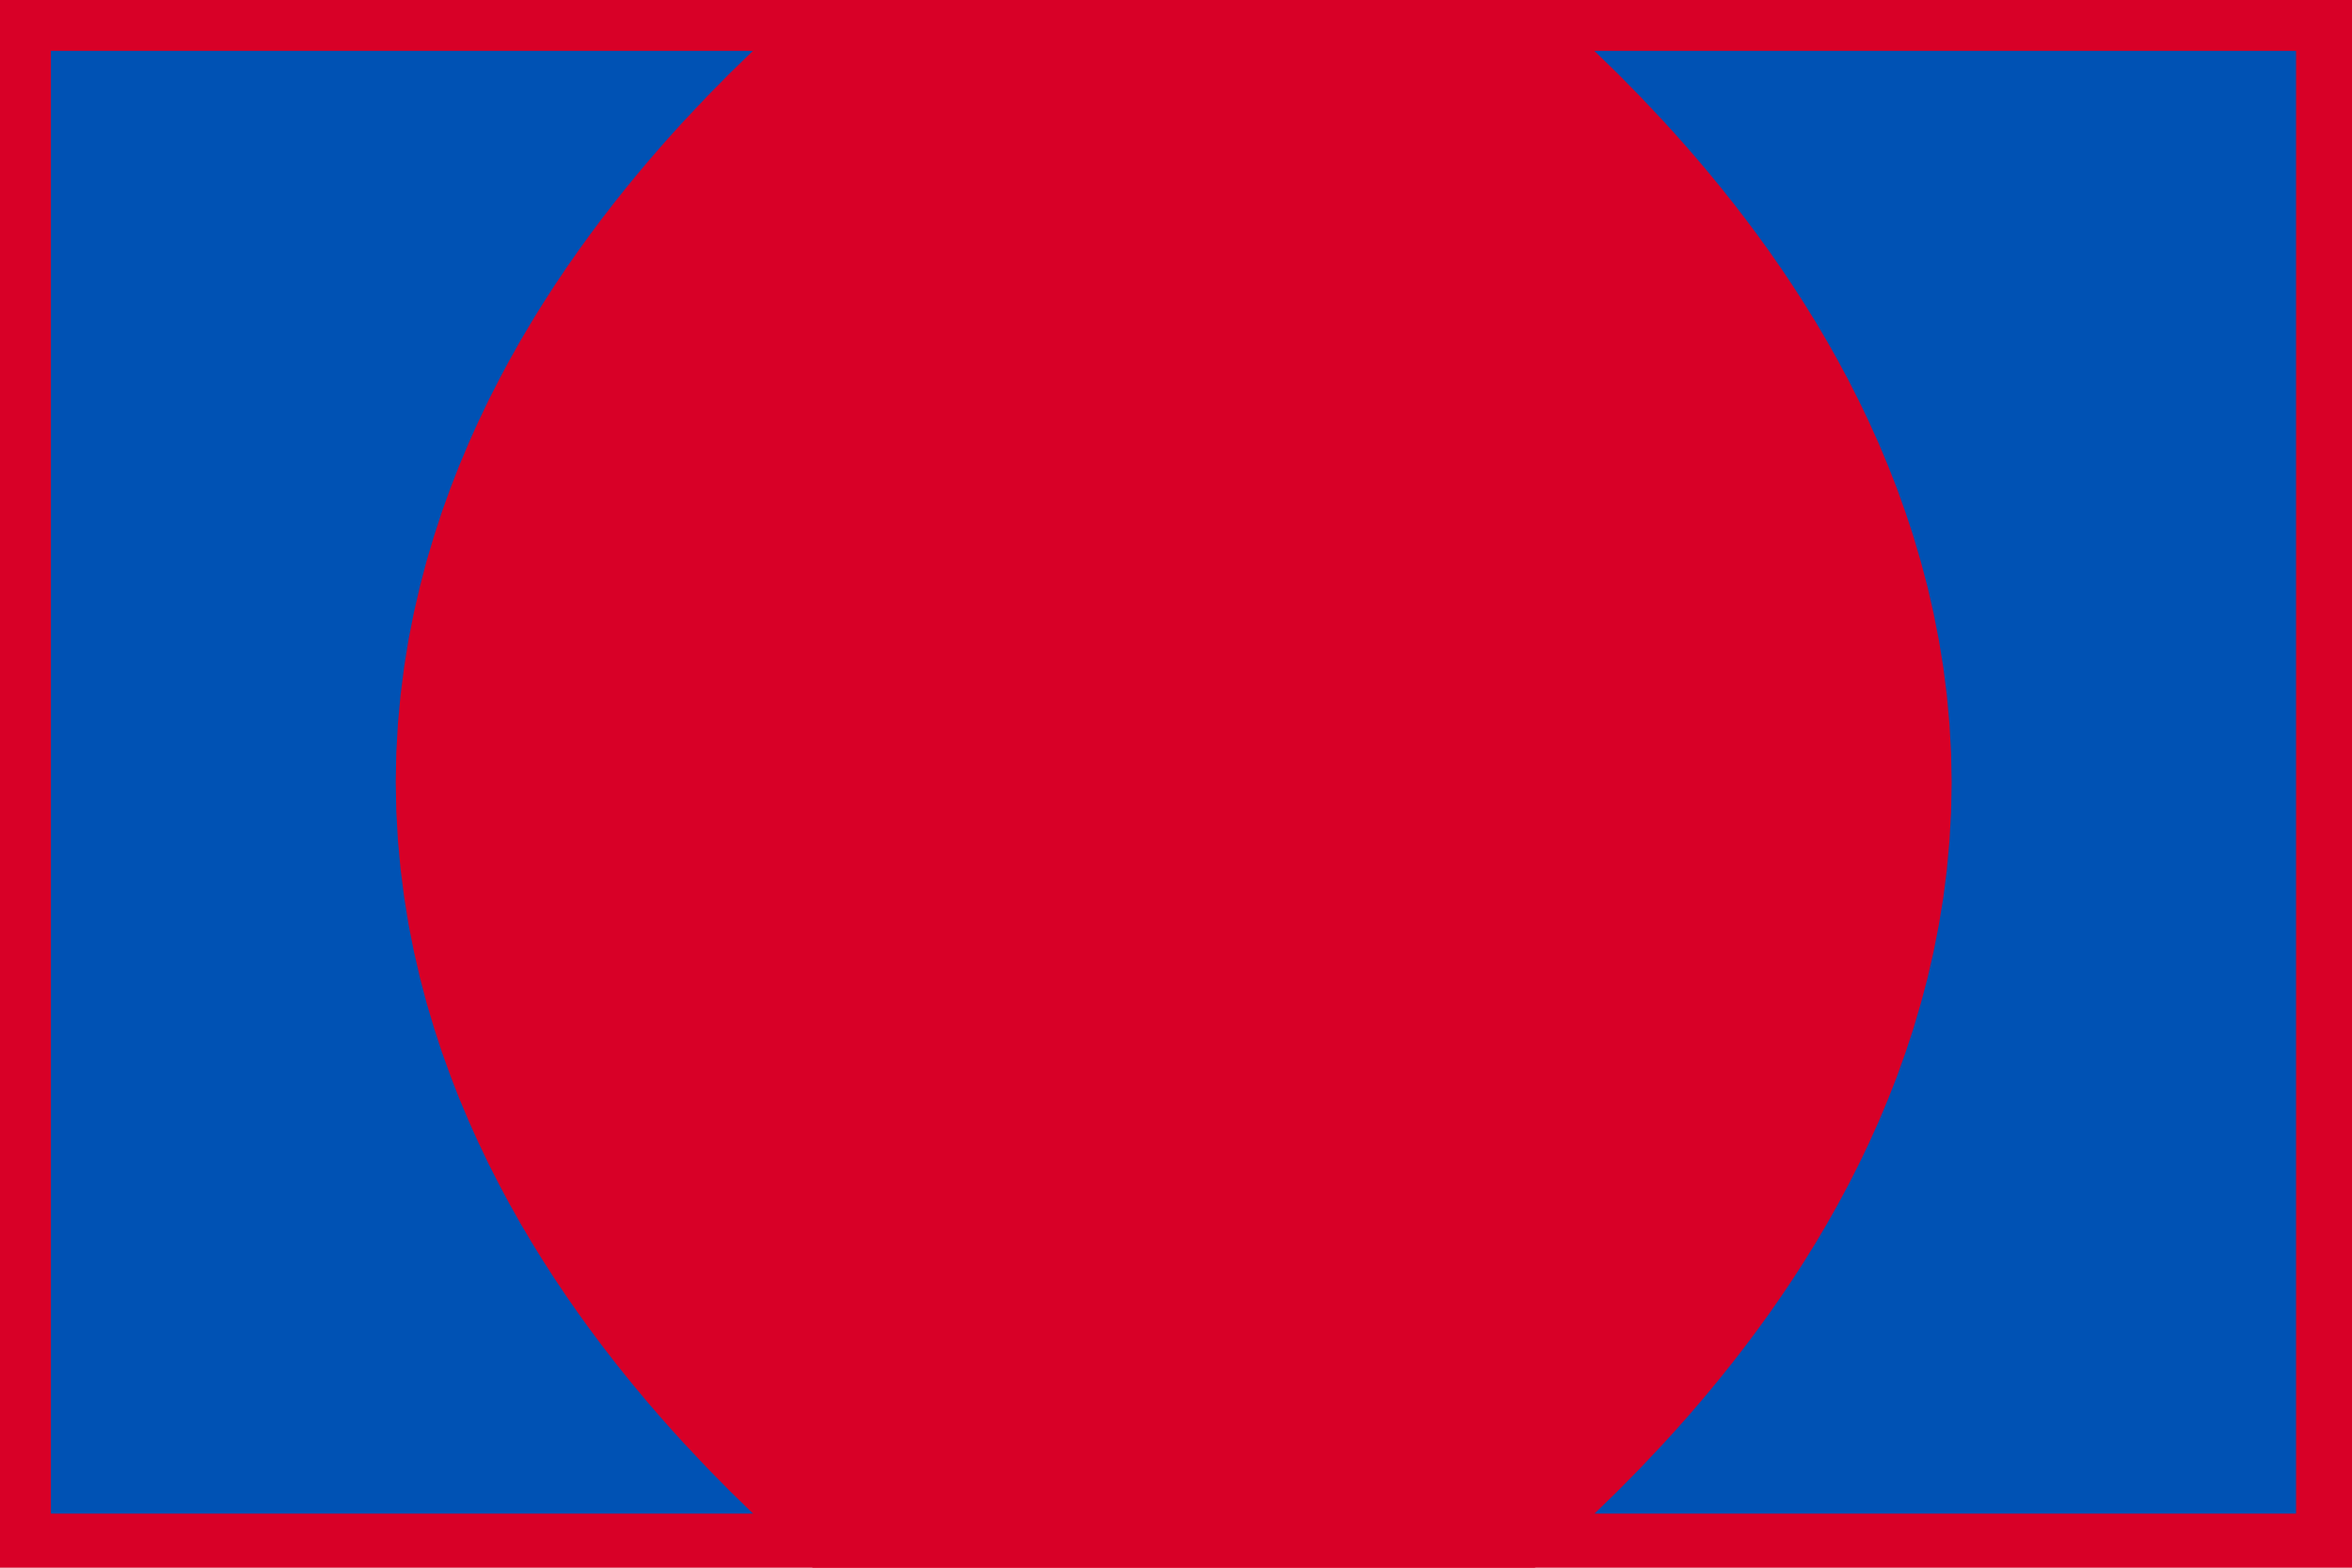
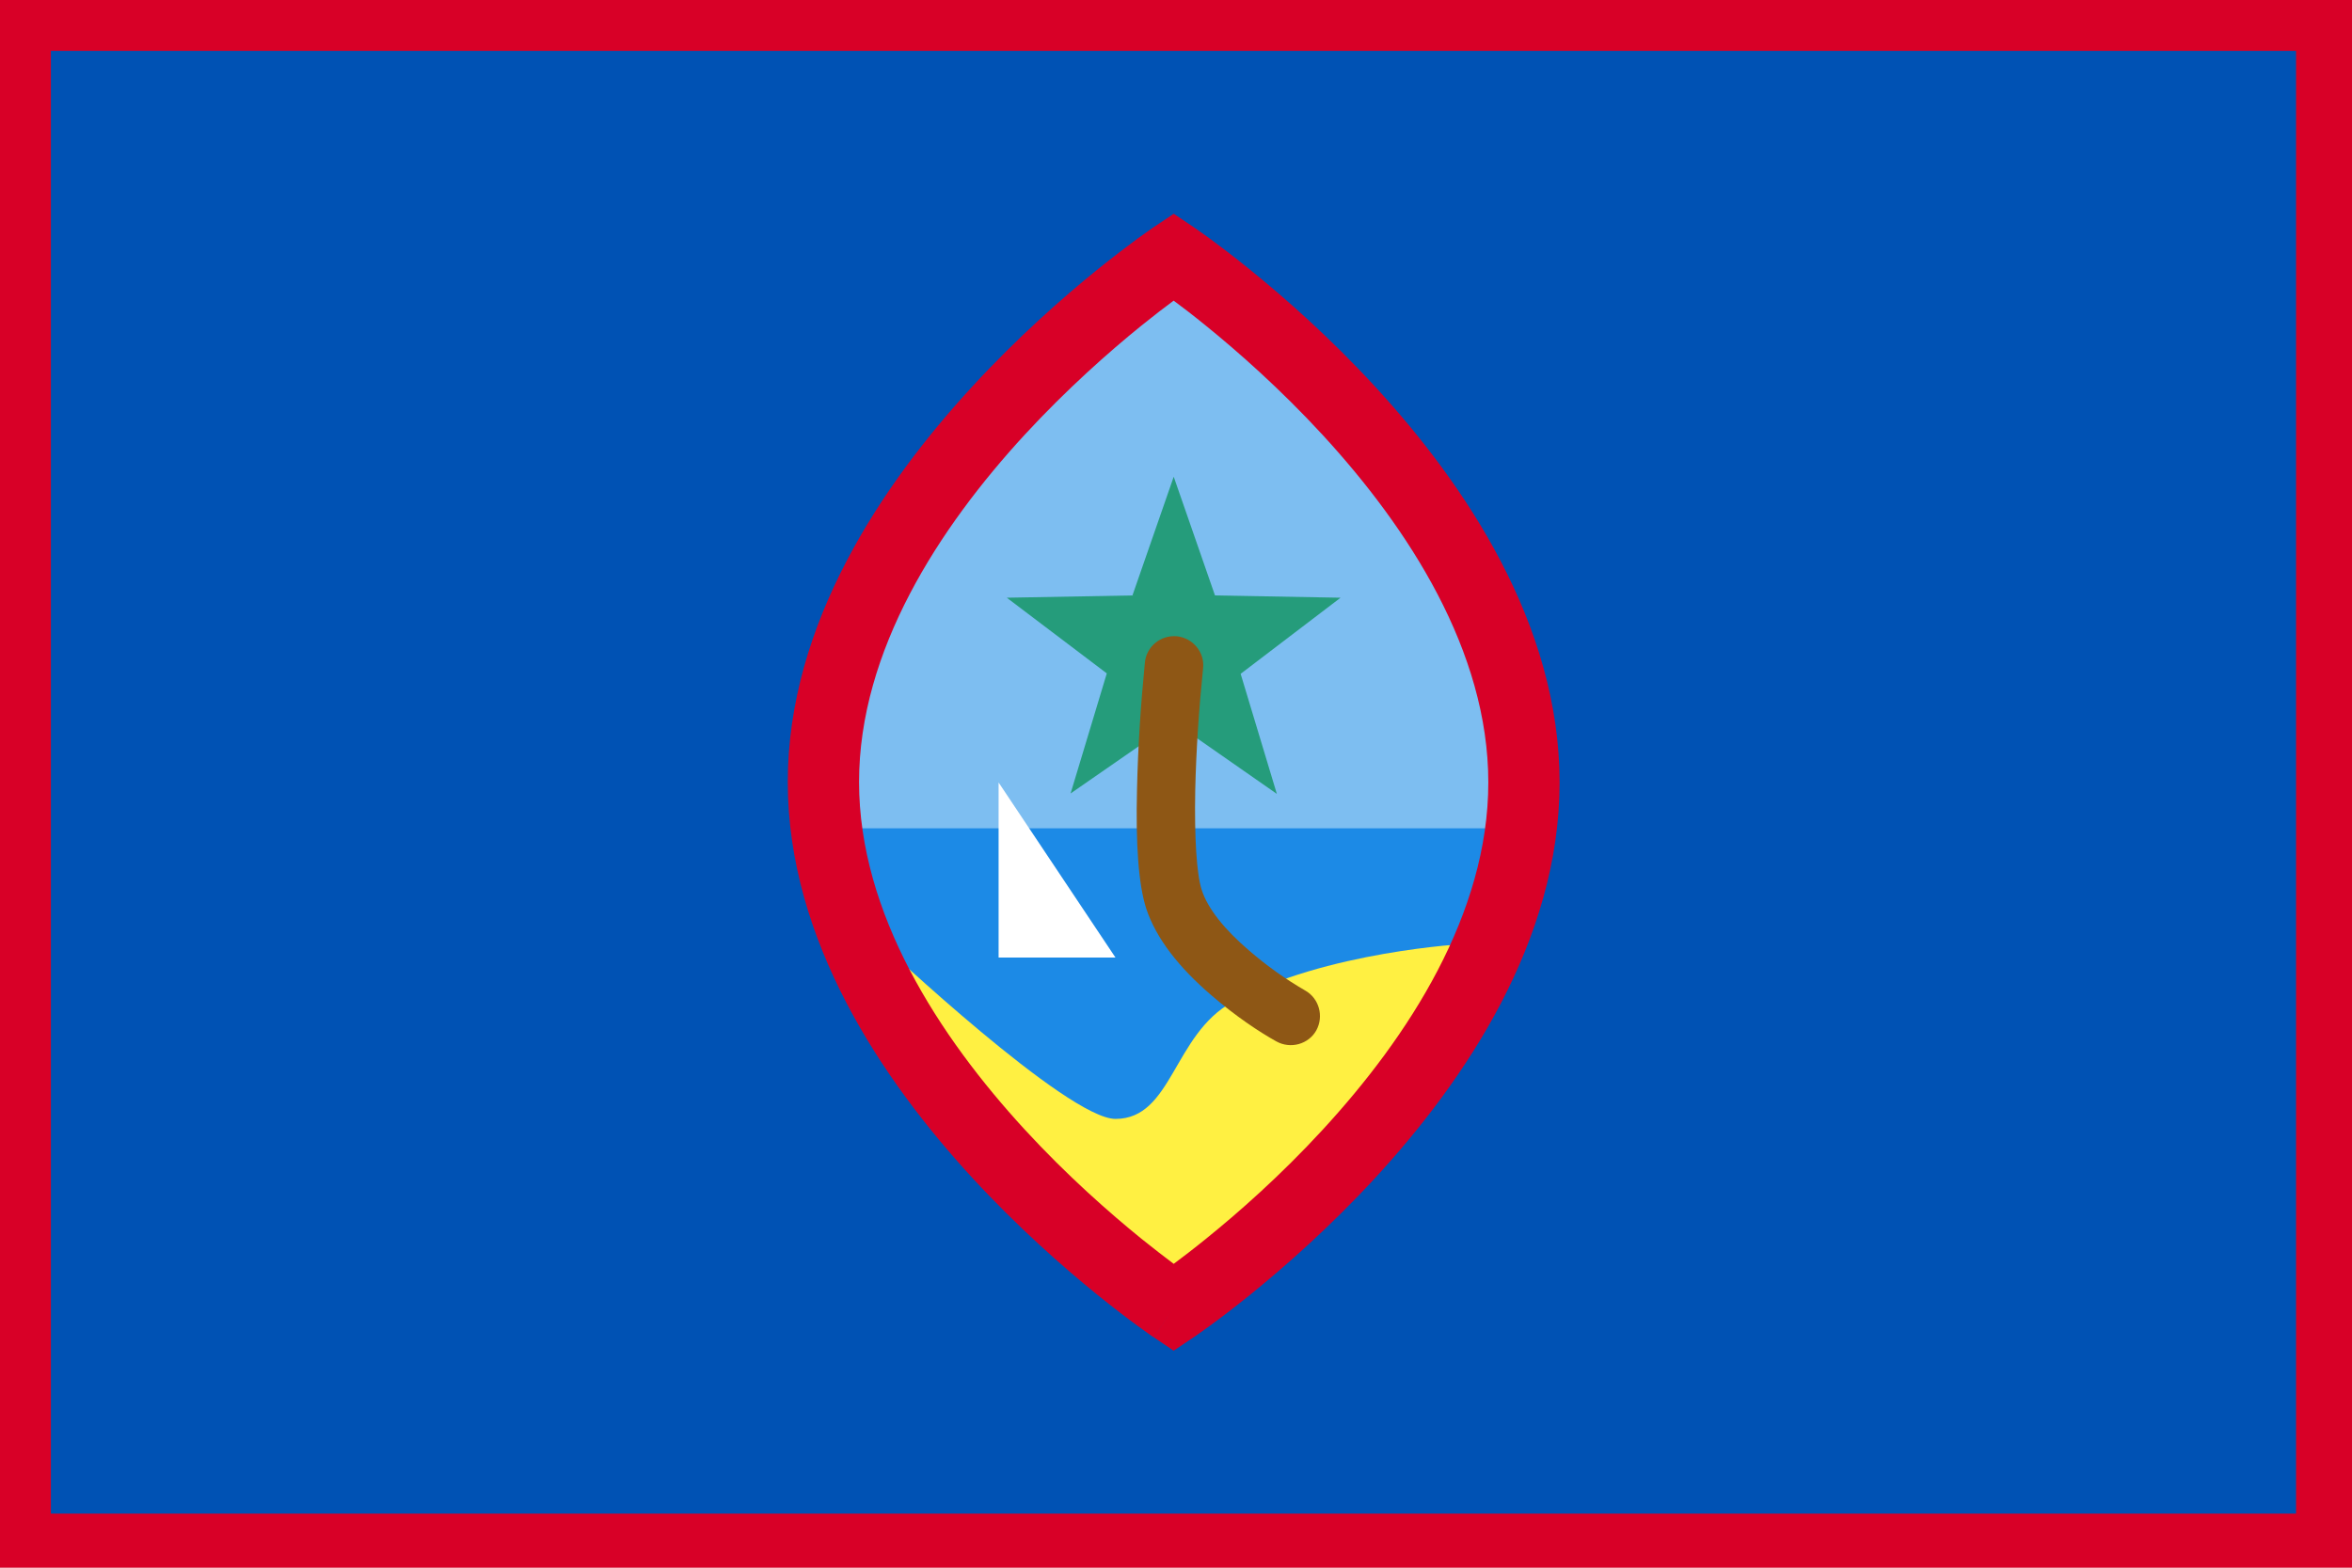
<svg xmlns="http://www.w3.org/2000/svg" width="33" height="22" viewBox="0 0 33 22" fill="none">
  <g clip-path="url(#clip0_1493_15586)">
    <path d="M0 0H33V22H0V0Z" fill="#D80027" style="fill:#D80027;fill:color(display-p3 0.847 0 0.153);fill-opacity:1;" />
    <path d="M0.714 0.714H32.215V21.241H0.714V0.714Z" fill="#0052B4" style="fill:#0052B4;fill:color(display-p3 0 0.322 0.706);fill-opacity:1;" />
    <path d="M16.468 18.353C16.468 18.353 21.383 15.053 21.383 10.981C21.383 6.909 16.468 3.602 16.468 3.602C16.468 3.602 11.553 6.902 11.553 10.974C11.553 15.046 16.468 18.353 16.468 18.353Z" fill="#7DBEF1" style="fill:#7DBEF1;fill:color(display-p3 0.49 0.745 0.945);fill-opacity:1;" />
    <path d="M11.566 11.624H21.382L19.498 15.799H13.374L11.566 11.624Z" fill="#1C8AE6" style="fill:#1C8AE6;fill:color(display-p3 0.11 0.541 0.902);fill-opacity:1;" />
    <path d="M12.37 13.245C12.37 13.245 14.975 15.702 15.651 15.702C16.448 15.702 16.461 14.519 17.291 14.062C18.591 13.348 20.572 13.245 20.572 13.245L19.105 15.998L16.468 18.353L13.457 15.799L12.37 13.245Z" fill="#FFF042" style="fill:#FFF042;fill:color(display-p3 1 0.941 0.259);fill-opacity:1;" />
    <path d="M16.468 10.132L15.021 11.135L15.529 9.45L14.126 8.388L15.889 8.356L16.468 6.69L17.047 8.356L18.809 8.388L17.407 9.456L17.915 11.141L16.468 10.132Z" fill="#259C7B" style="fill:#259C7B;fill:color(display-p3 0.145 0.612 0.482);fill-opacity:1;" />
    <path d="M16.063 9.302C16.005 9.894 15.966 10.486 15.953 11.077C15.934 11.843 15.973 12.409 16.082 12.75C16.223 13.174 16.545 13.58 16.995 13.966C17.336 14.261 17.677 14.487 17.909 14.615C18.108 14.725 18.359 14.654 18.468 14.461C18.578 14.261 18.507 14.011 18.314 13.901C18.037 13.741 17.774 13.554 17.529 13.342C17.182 13.046 16.944 12.75 16.86 12.486C16.79 12.267 16.757 11.759 16.77 11.09C16.783 10.518 16.822 9.945 16.88 9.379C16.905 9.154 16.738 8.954 16.513 8.929C16.281 8.909 16.082 9.077 16.063 9.302Z" fill="#8E5715" style="fill:#8E5715;fill:color(display-p3 0.557 0.341 0.082);fill-opacity:1;" />
    <path d="M14.011 10.981L15.651 13.438H14.011V10.981Z" fill="white" style="fill:white;fill-opacity:1;" />
-     <path d="M16.468 18.353C16.468 18.353 21.383 15.053 21.383 10.981C21.383 6.909 16.468 3.602 16.468 3.602C16.468 3.602 11.553 6.902 11.553 10.974C11.553 15.046 16.468 18.353 16.468 18.353Z" stroke="#D80027" style="stroke:#D80027;stroke:color(display-p3 0.847 0 0.153);stroke-opacity:1;" stroke-width="12" stroke-miterlimit="10" />
+     <path d="M11.053 10.974C11.053 8.746 12.39 6.783 13.643 5.423C14.278 4.733 14.911 4.177 15.385 3.793C15.623 3.601 15.821 3.451 15.961 3.348C16.032 3.297 16.088 3.257 16.127 3.23C16.146 3.217 16.161 3.206 16.171 3.199C16.177 3.195 16.181 3.193 16.184 3.191L16.188 3.187H16.189L16.468 3L16.747 3.187H16.748V3.188H16.748C16.749 3.189 16.751 3.19 16.752 3.191C16.755 3.193 16.76 3.196 16.765 3.2C16.776 3.207 16.791 3.218 16.81 3.231C16.849 3.258 16.904 3.297 16.974 3.348C17.114 3.451 17.313 3.601 17.55 3.794C18.024 4.178 18.659 4.735 19.294 5.426C20.547 6.788 21.882 8.752 21.882 10.98C21.882 13.209 20.546 15.171 19.293 16.532C18.658 17.221 18.024 17.778 17.55 18.162C17.313 18.354 17.114 18.504 16.974 18.606C16.904 18.657 16.848 18.697 16.809 18.724C16.79 18.738 16.775 18.748 16.764 18.756C16.759 18.759 16.755 18.762 16.752 18.764C16.751 18.765 16.749 18.766 16.748 18.766L16.748 18.767H16.747L16.467 18.955L16.189 18.767L16.468 18.352L16.188 18.767L16.187 18.766C16.186 18.766 16.185 18.764 16.183 18.763C16.18 18.761 16.175 18.759 16.17 18.756C16.16 18.748 16.145 18.738 16.125 18.724C16.087 18.697 16.032 18.657 15.961 18.606C15.821 18.504 15.623 18.353 15.385 18.161C14.911 17.776 14.277 17.219 13.642 16.529C12.389 15.167 11.053 13.203 11.053 10.974ZM12.053 10.974C12.053 12.818 13.175 14.543 14.378 15.852C14.972 16.498 15.568 17.021 16.015 17.384C16.194 17.528 16.348 17.646 16.468 17.736C16.588 17.646 16.743 17.529 16.921 17.384C17.369 17.023 17.964 16.5 18.557 15.855C19.761 14.548 20.882 12.824 20.882 10.98C20.882 9.137 19.761 7.412 18.557 6.103C17.963 5.458 17.368 4.934 16.92 4.571C16.742 4.426 16.588 4.308 16.467 4.219C16.347 4.308 16.192 4.426 16.014 4.57C15.567 4.932 14.972 5.456 14.378 6.1C13.175 7.407 12.053 9.131 12.053 10.974Z" fill="#D80027" style="fill:#D80027;fill:color(display-p3 0.847 0 0.153);fill-opacity:1;" />
  </g>
  <defs>
    <clipPath id="clip0_1493_15586">
      <rect width="33" height="22" fill="white" style="fill:white;fill-opacity:1;" />
    </clipPath>
  </defs>
</svg>
